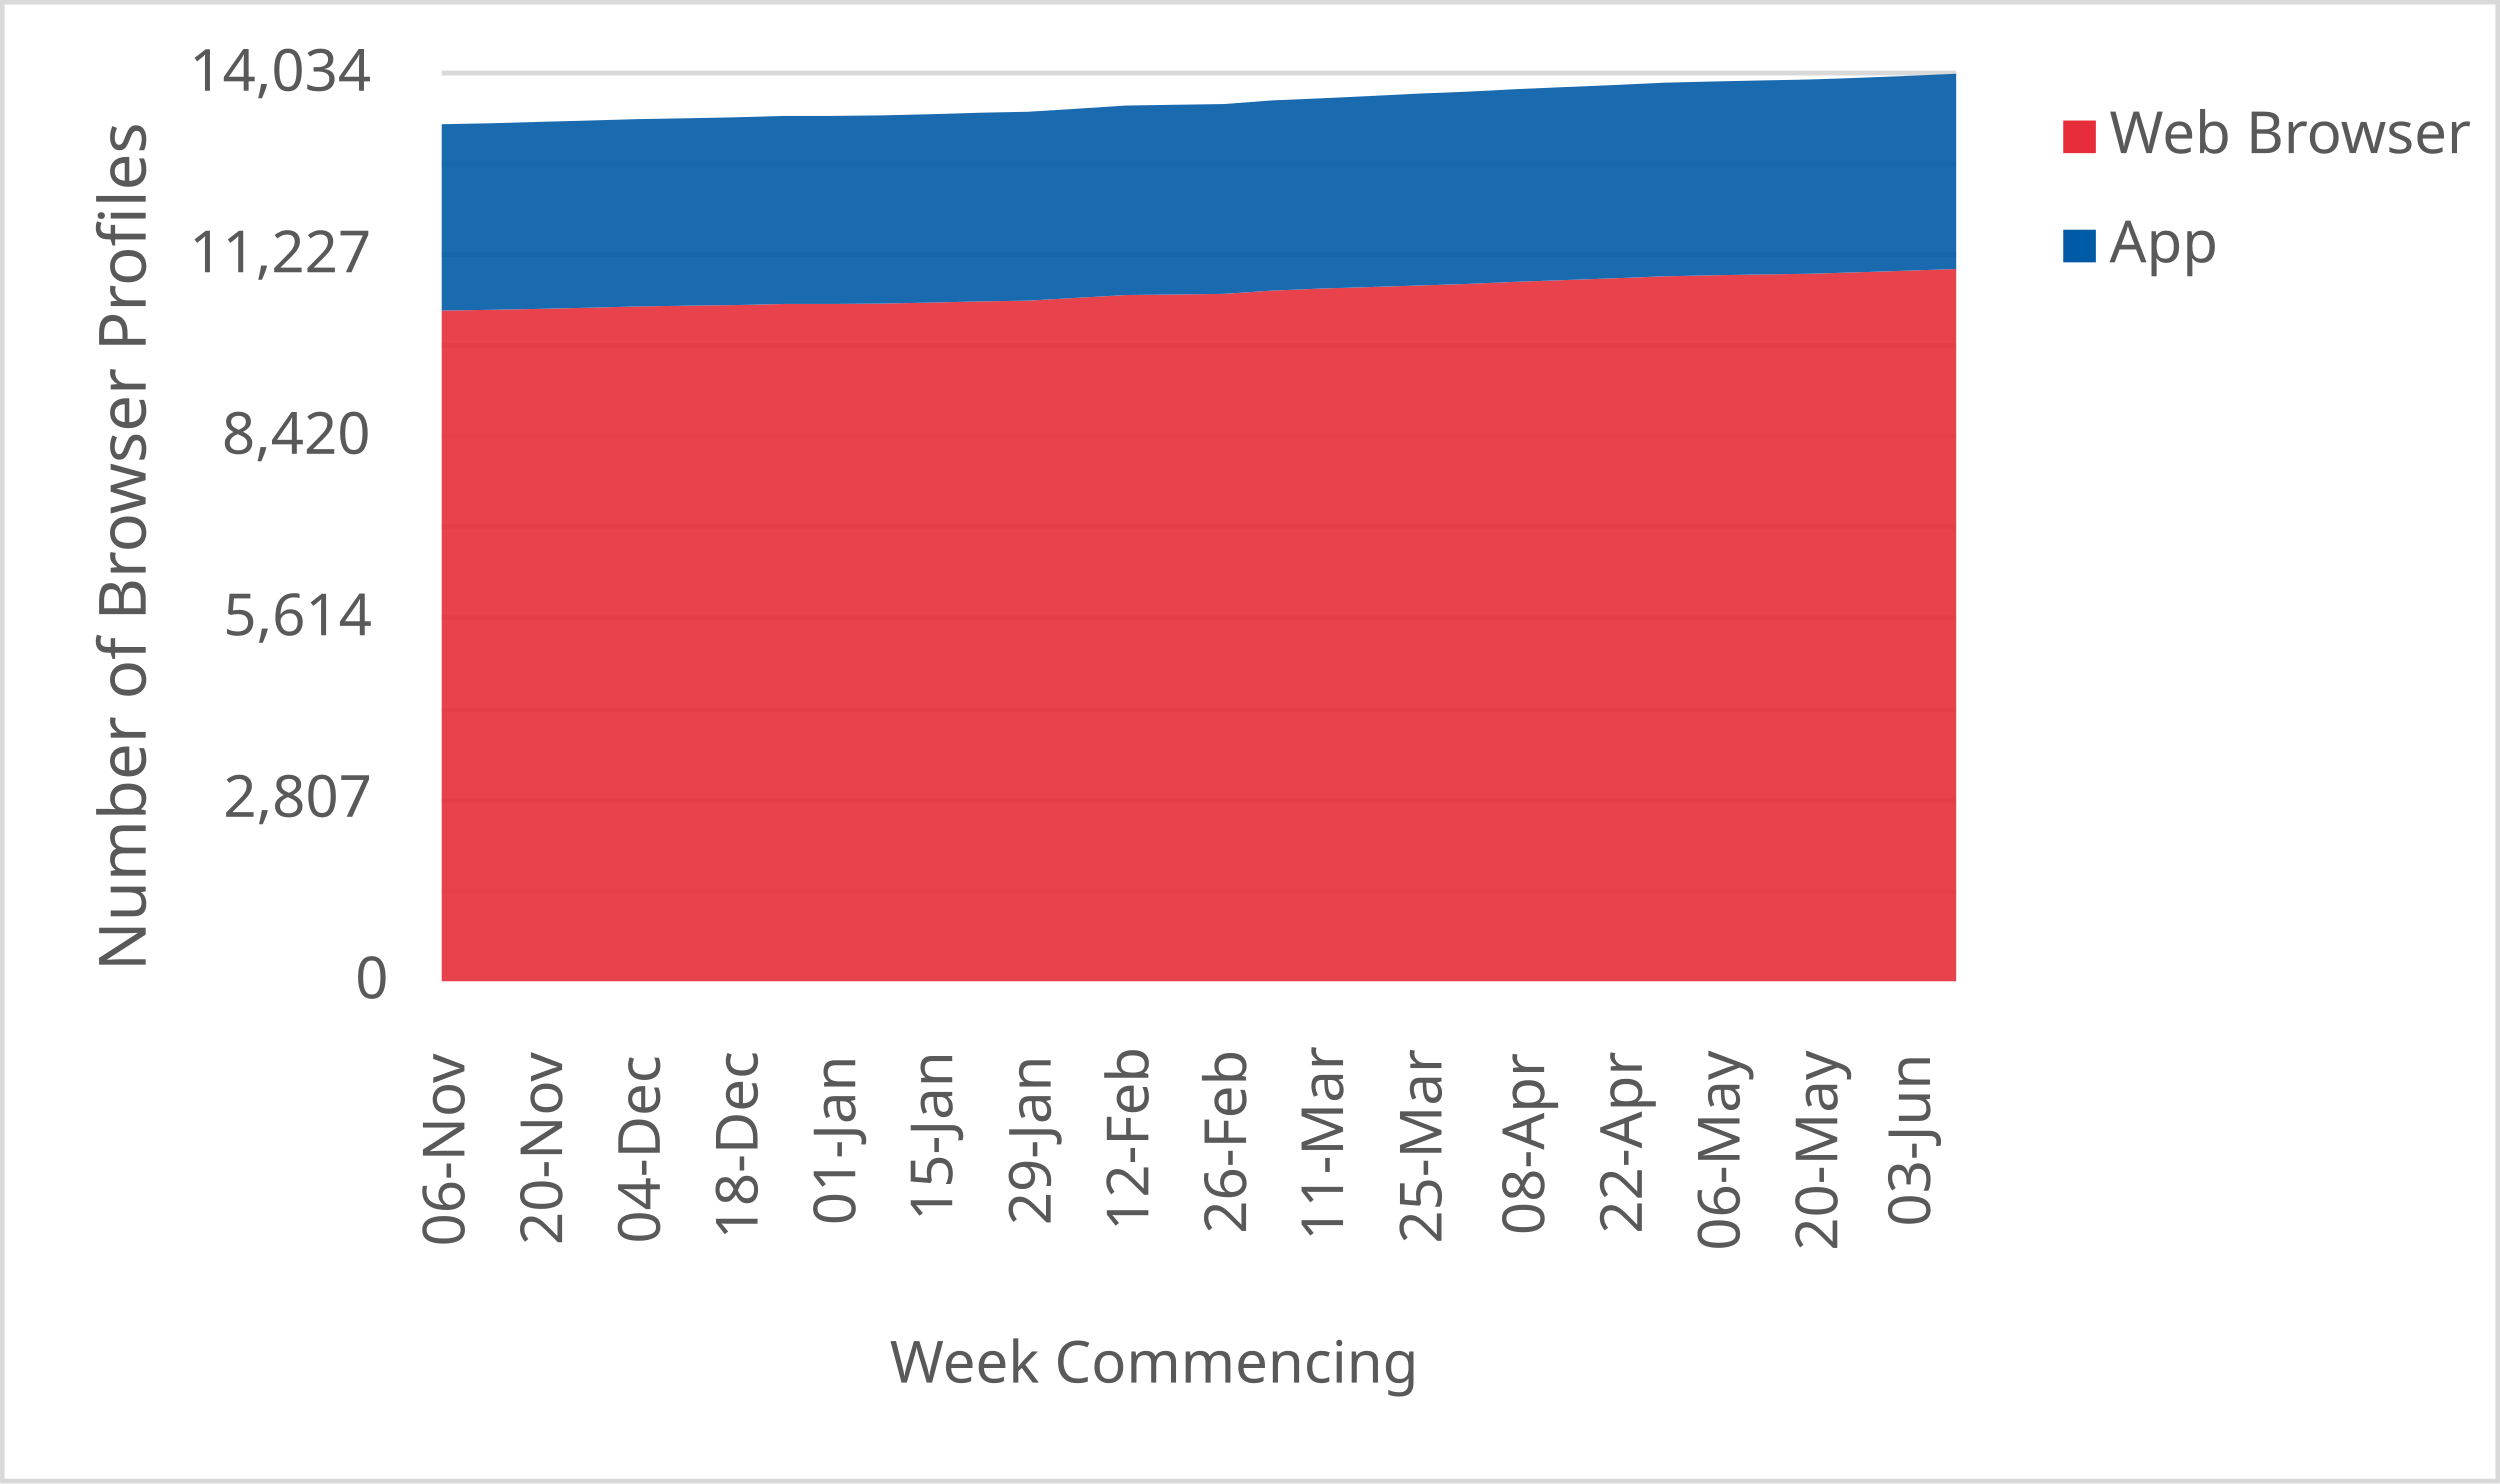
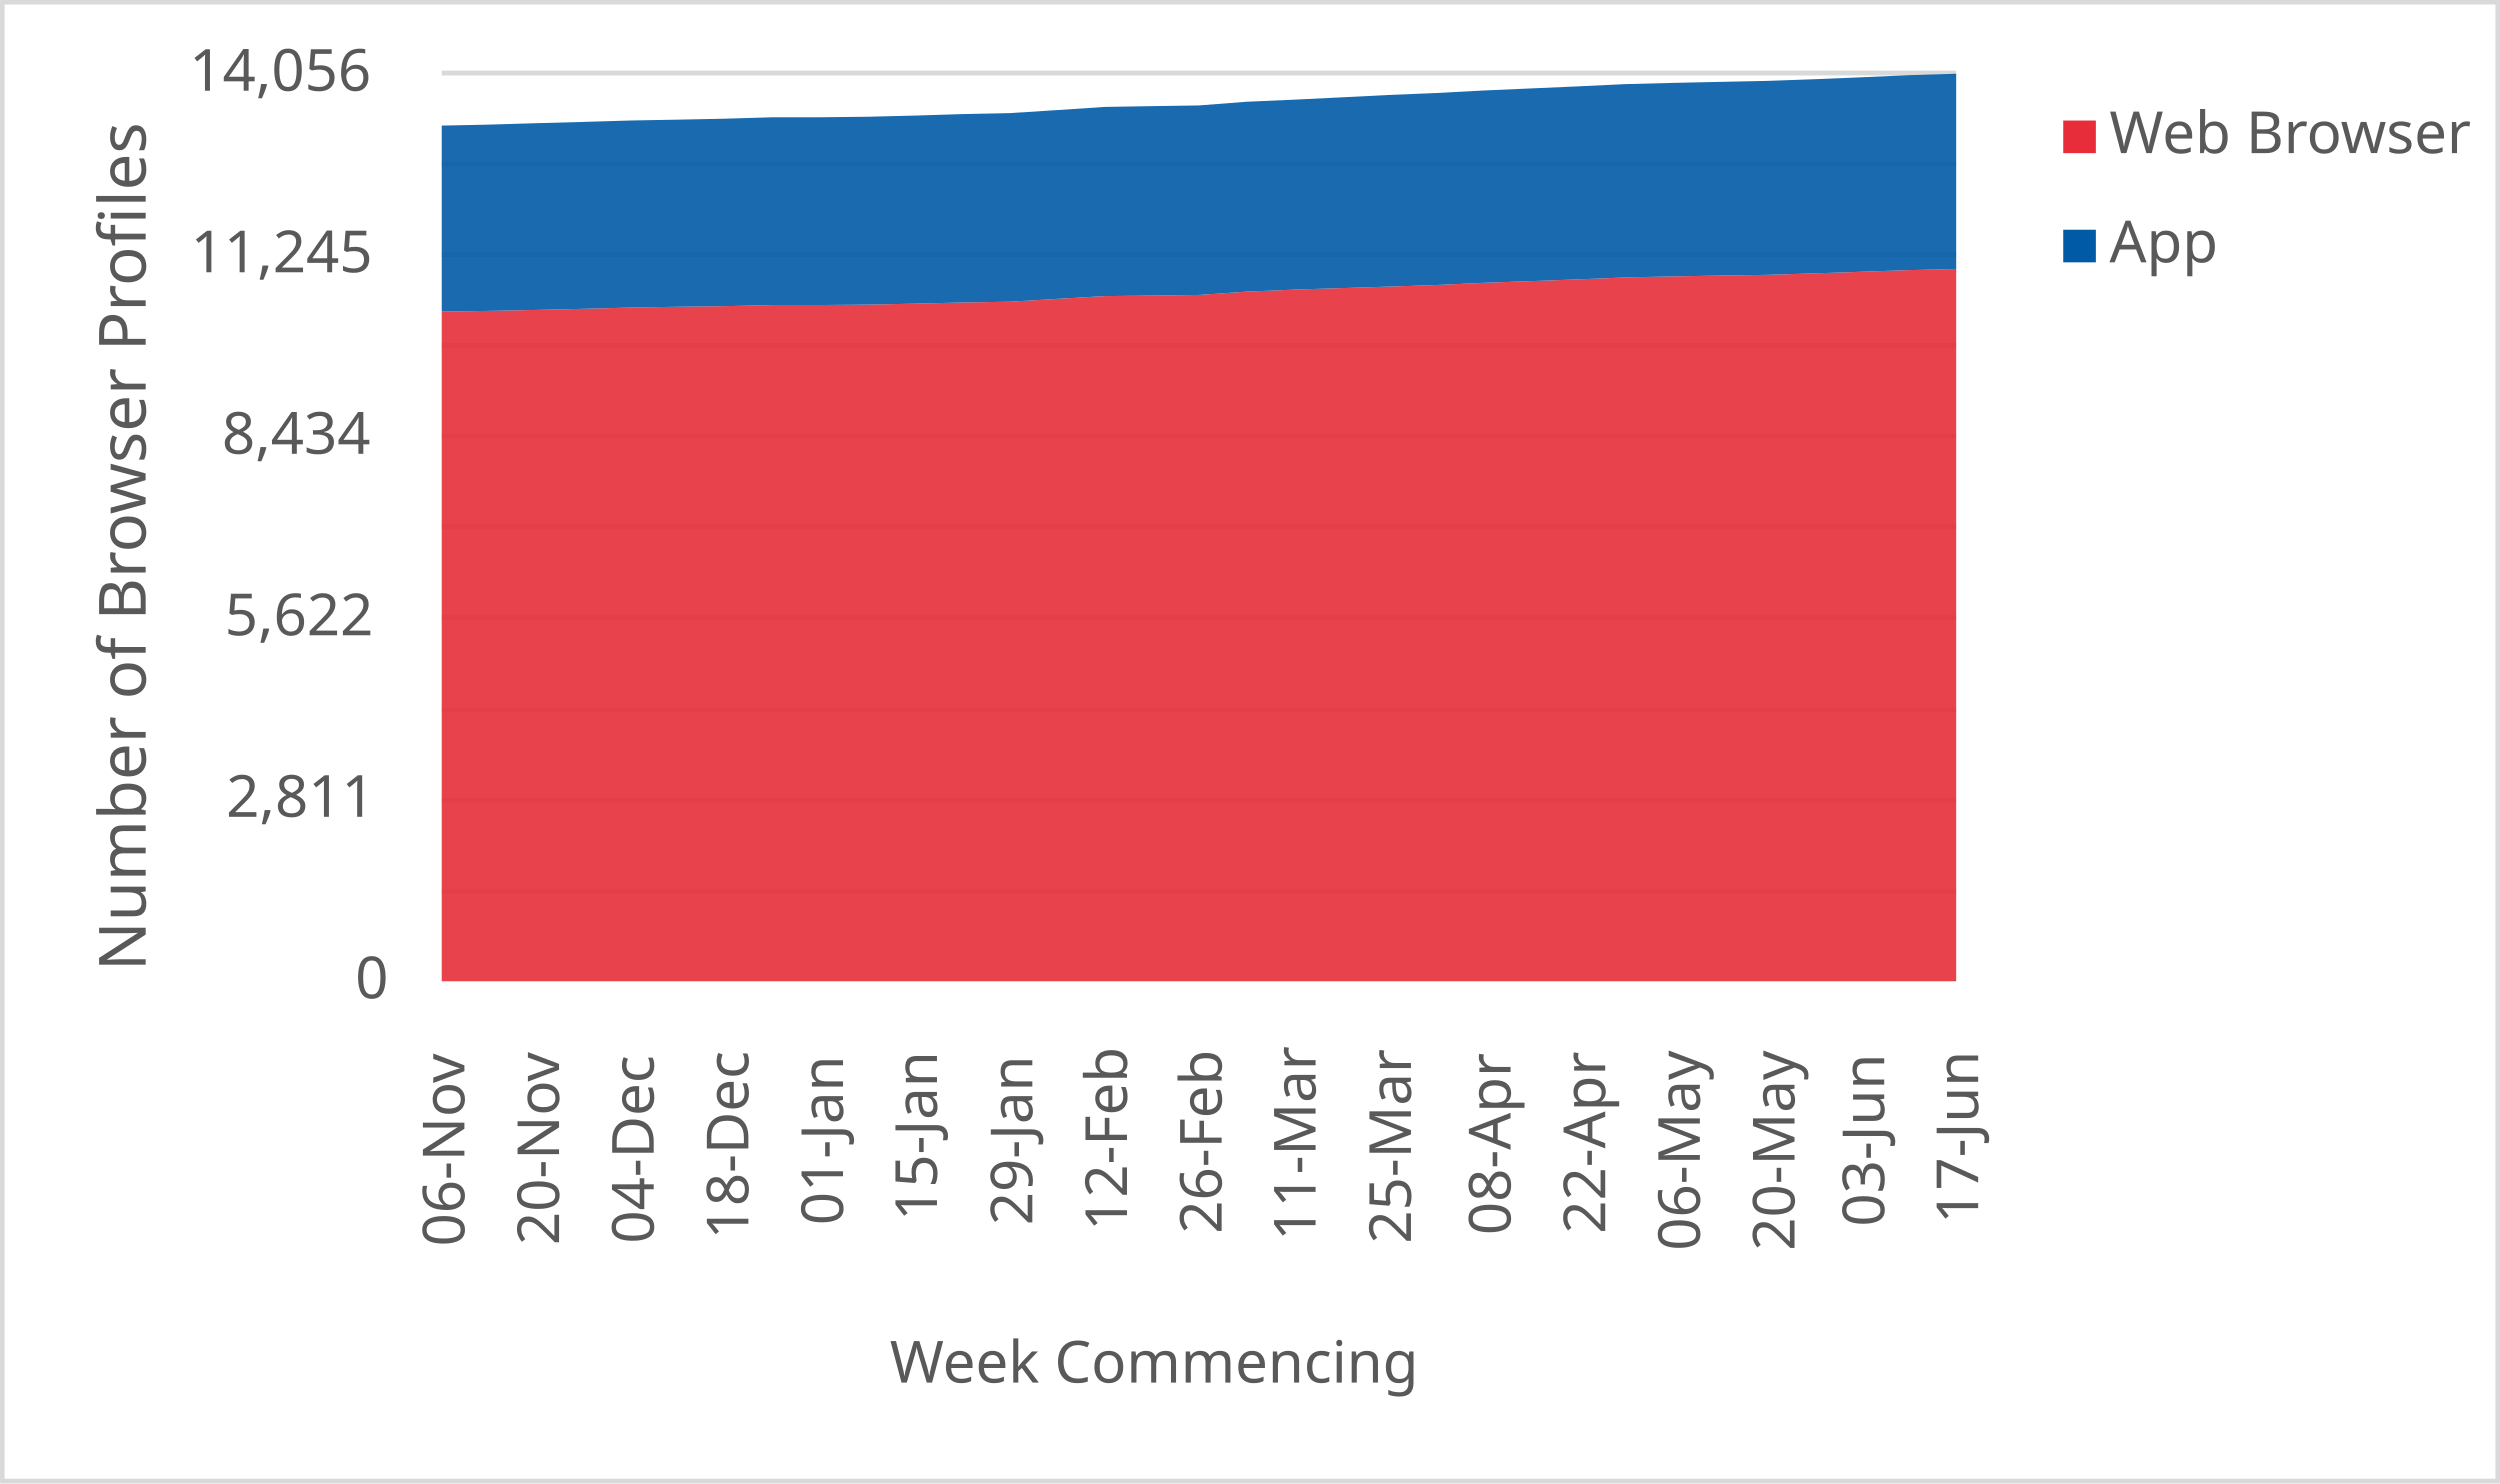
<svg xmlns="http://www.w3.org/2000/svg" width="1763" height="1046" xml:space="preserve" overflow="hidden">
  <defs>
    <clipPath id="clip0">
      <rect x="2917" y="346" width="1763" height="1046" />
    </clipPath>
  </defs>
  <g clip-path="url(#clip0)" transform="translate(-2917 -346)">
    <rect x="2918" y="347" width="1760" height="1043" fill="#FFFFFF" />
    <g>
      <path d="    M3228.5 974.532 4296.5 974.532    M3228.5 910.53 4296.5 910.53    M3228.5 846.528 4296.5 846.528    M3228.5 781.526 4296.5 781.526    M3228.5 717.524 4296.5 717.524    M3228.5 653.522 4296.5 653.522    M3228.5 589.52 4296.5 589.52    M3228.5 525.517 4296.5 525.517    M3228.5 461.515 4296.5 461.515    M3228.5 397.5 4296.5 397.5" stroke="#D9D9D9" stroke-width="3.438" stroke-linejoin="round" stroke-miterlimit="10" fill="none" />
    </g>
    <g>
      <path d="M 1038.5 4296.5 1038.5" stroke="#D9D9D9" stroke-width="3.438" stroke-linejoin="round" stroke-miterlimit="10" fill="none" fill-rule="evenodd" />
    </g>
    <g>
      <text fill="#595959" font-family="Verdana,sans-serif" font-weight="400" font-size="41" transform="matrix(6.12323e-17 -1 1 6.12323e-17 3244.5 1225)">06-Nov</text>
    </g>
    <g>
-       <text fill="#595959" font-family="Verdana,sans-serif" font-weight="400" font-size="41" transform="matrix(6.12323e-17 -1 1 6.12323e-17 3313.403 1224)">20-Nov</text>
+       <text fill="#595959" font-family="Verdana,sans-serif" font-weight="400" font-size="41" transform="matrix(6.12323e-17 -1 1 6.12323e-17 3311.25 1224)">20-Nov</text>
    </g>
    <g>
-       <text fill="#595959" font-family="Verdana,sans-serif" font-weight="400" font-size="41" transform="matrix(6.12323e-17 -1 1 6.12323e-17 3382.306 1223)">04-Dec</text>
+       <text fill="#595959" font-family="Verdana,sans-serif" font-weight="400" font-size="41" transform="matrix(6.12323e-17 -1 1 6.12323e-17 3378 1223)">04-Dec</text>
    </g>
    <g>
-       <text fill="#595959" font-family="Verdana,sans-serif" font-weight="400" font-size="41" transform="matrix(6.12323e-17 -1 1 6.12323e-17 3451.21 1220)">18-Dec</text>
+       <text fill="#595959" font-family="Verdana,sans-serif" font-weight="400" font-size="41" transform="matrix(6.12323e-17 -1 1 6.12323e-17 3444.75 1220)">18-Dec</text>
    </g>
    <g>
-       <text fill="#595959" font-family="Verdana,sans-serif" font-weight="400" font-size="41" transform="matrix(6.12323e-17 -1 1 6.12323e-17 3520.113 1210)">01-Jan</text>
+       <text fill="#595959" font-family="Verdana,sans-serif" font-weight="400" font-size="41" transform="matrix(6.12323e-17 -1 1 6.12323e-17 3511.5 1210)">01-Jan</text>
    </g>
    <g>
-       <text fill="#595959" font-family="Verdana,sans-serif" font-weight="400" font-size="41" transform="matrix(6.12323e-17 -1 1 6.12323e-17 3588.516 1207)">15-Jan</text>
+       <text fill="#595959" font-family="Verdana,sans-serif" font-weight="400" font-size="41" transform="matrix(6.12323e-17 -1 1 6.12323e-17 3577.75 1207)">15-Jan</text>
    </g>
    <g>
-       <text fill="#595959" font-family="Verdana,sans-serif" font-weight="400" font-size="41" transform="matrix(6.12323e-17 -1 1 6.12323e-17 3657.919 1210)">29-Jan</text>
+       <text fill="#595959" font-family="Verdana,sans-serif" font-weight="400" font-size="41" transform="matrix(6.12323e-17 -1 1 6.12323e-17 3645 1210)">29-Jan</text>
    </g>
    <g>
-       <text fill="#595959" font-family="Verdana,sans-serif" font-weight="400" font-size="41" transform="matrix(6.12323e-17 -1 1 6.12323e-17 3726.823 1214)">12-Feb</text>
+       <text fill="#595959" font-family="Verdana,sans-serif" font-weight="400" font-size="41" transform="matrix(6.12323e-17 -1 1 6.12323e-17 3711.75 1214)">12-Feb</text>
    </g>
    <g>
-       <text fill="#595959" font-family="Verdana,sans-serif" font-weight="400" font-size="41" transform="matrix(6.12323e-17 -1 1 6.12323e-17 3795.726 1216)">26-Feb</text>
+       <text fill="#595959" font-family="Verdana,sans-serif" font-weight="400" font-size="41" transform="matrix(6.12323e-17 -1 1 6.12323e-17 3778.5 1216)">26-Feb</text>
    </g>
    <g>
-       <text fill="#595959" font-family="Verdana,sans-serif" font-weight="400" font-size="41" transform="matrix(6.12323e-17 -1 1 6.12323e-17 3864.129 1221)">11-Mar</text>
+       <text fill="#595959" font-family="Verdana,sans-serif" font-weight="400" font-size="41" transform="matrix(6.12323e-17 -1 1 6.12323e-17 3844.75 1221)">11-Mar</text>
    </g>
    <g>
-       <text fill="#595959" font-family="Verdana,sans-serif" font-weight="400" font-size="41" transform="matrix(6.12323e-17 -1 1 6.12323e-17 3933.532 1223)">25-Mar</text>
+       <text fill="#595959" font-family="Verdana,sans-serif" font-weight="400" font-size="41" transform="matrix(6.12323e-17 -1 1 6.12323e-17 3912 1223)">25-Mar</text>
    </g>
    <g>
-       <text fill="#595959" font-family="Verdana,sans-serif" font-weight="400" font-size="41" transform="matrix(6.12323e-17 -1 1 6.12323e-17 4005.935 1217)">08-Apr</text>
+       <text fill="#595959" font-family="Verdana,sans-serif" font-weight="400" font-size="41" transform="matrix(6.12323e-17 -1 1 6.12323e-17 3982.25 1217)">08-Apr</text>
    </g>
    <g>
-       <text fill="#595959" font-family="Verdana,sans-serif" font-weight="400" font-size="41" transform="matrix(6.12323e-17 -1 1 6.12323e-17 4074.839 1216)">22-Apr</text>
+       <text fill="#595959" font-family="Verdana,sans-serif" font-weight="400" font-size="41" transform="matrix(6.12323e-17 -1 1 6.12323e-17 4049 1216)">22-Apr</text>
    </g>
    <g>
-       <text fill="#595959" font-family="Verdana,sans-serif" font-weight="400" font-size="41" transform="matrix(6.12323e-17 -1 1 6.12323e-17 4143.742 1228)">06-May</text>
+       <text fill="#595959" font-family="Verdana,sans-serif" font-weight="400" font-size="41" transform="matrix(6.12323e-17 -1 1 6.12323e-17 4115.75 1228)">06-May</text>
    </g>
    <g>
-       <text fill="#595959" font-family="Verdana,sans-serif" font-weight="400" font-size="41" transform="matrix(6.12323e-17 -1 1 6.12323e-17 4212.645 1228)">20-May</text>
+       <text fill="#595959" font-family="Verdana,sans-serif" font-weight="400" font-size="41" transform="matrix(6.12323e-17 -1 1 6.12323e-17 4182.5 1228)">20-May</text>
    </g>
    <g>
-       <text fill="#595959" font-family="Verdana,sans-serif" font-weight="400" font-size="41" transform="matrix(6.12323e-17 -1 1 6.12323e-17 4278.048 1211)">03-Jun</text>
+       <text fill="#595959" font-family="Verdana,sans-serif" font-weight="400" font-size="41" transform="matrix(6.12323e-17 -1 1 6.12323e-17 4245.75 1211)">03-Jun</text>
+     </g>
+     <g>
+       <text fill="#595959" font-family="Verdana,sans-serif" font-weight="400" font-size="41" transform="matrix(6.12323e-17 -1 1 6.12323e-17 4312 1209)">17-Jun</text>
    </g>
    <g>
      <text fill="#595959" font-family="Verdana,sans-serif" font-weight="400" font-size="41" transform="matrix(1 0 0 1 3167.5 1050)">0</text>
    </g>
    <g>
-       <text fill="#595959" font-family="Verdana,sans-serif" font-weight="400" font-size="41" transform="matrix(1 0 0 1 3074.5 922)">2,807</text>
+       <text fill="#595959" font-family="Verdana,sans-serif" font-weight="400" font-size="41" transform="matrix(1 0 0 1 3076.5 922)">2,811</text>
    </g>
    <g>
-       <text fill="#595959" font-family="Verdana,sans-serif" font-weight="400" font-size="41" transform="matrix(1 0 0 1 3074.5 794)">5,614</text>
+       <text fill="#595959" font-family="Verdana,sans-serif" font-weight="400" font-size="41" transform="matrix(1 0 0 1 3075.5 794)">5,622</text>
    </g>
    <g>
-       <text fill="#595959" font-family="Verdana,sans-serif" font-weight="400" font-size="41" transform="matrix(1 0 0 1 3073.5 666)">8,420</text>
+       <text fill="#595959" font-family="Verdana,sans-serif" font-weight="400" font-size="41" transform="matrix(1 0 0 1 3073.5 666)">8,434</text>
    </g>
    <g>
-       <text fill="#595959" font-family="Verdana,sans-serif" font-weight="400" font-size="41" transform="matrix(1 0 0 1 3050.5 538)">11,227</text>
+       <text fill="#595959" font-family="Verdana,sans-serif" font-weight="400" font-size="41" transform="matrix(1 0 0 1 3051.5 538)">11,245</text>
    </g>
    <g>
-       <text fill="#595959" font-family="Verdana,sans-serif" font-weight="400" font-size="41" transform="matrix(1 0 0 1 3050.5 410)">14,034</text>
+       <text fill="#595959" font-family="Verdana,sans-serif" font-weight="400" font-size="41" transform="matrix(1 0 0 1 3050.5 410)">14,056</text>
    </g>
    <g>
      <text fill="#595959" font-family="Verdana,sans-serif" font-weight="400" font-size="41" transform="matrix(1 0 0 1 3544.5 1321)">Week Commencing</text>
    </g>
    <g>
      <text fill="#595959" font-family="Verdana,sans-serif" font-weight="400" font-size="46" transform="matrix(6.12323e-17 -1 1 6.12323e-17 3019.73 1030.75)">Number of Browser Profiles</text>
    </g>
    <rect x="2918.5" y="347.5" width="1760" height="1043" stroke="#D9D9D9" stroke-width="3.438" stroke-linejoin="round" stroke-miterlimit="10" fill="none" />
    <g>
-       <path d="M3228.5 1038 3262.952 1038 3297.403 1038 3331.855 1038 3366.306 1038 3400.758 1038 3435.21 1038 3469.661 1038 3504.113 1038 3538.565 1038 3573.016 1038 3607.468 1038 3641.919 1038 3676.371 1038 3710.823 1038 3745.274 1038 3779.726 1038 3814.177 1038 3848.629 1038 3883.081 1038 3917.532 1038 3951.984 1038 3986.435 1038 4020.887 1038 4055.339 1038 4089.79 1038 4124.242 1038 4158.694 1038 4193.145 1038 4227.597 1038 4262.048 1038 4296.5 1038 4296.5 535.677 4262.048 536.863 4227.597 538.003 4193.145 539.052 4158.694 539.553 4124.242 540.146 4089.79 540.876 4055.339 542.244 4020.887 543.475 3986.435 544.707 3951.984 546.211 3917.532 547.352 3883.081 548.4 3848.629 549.495 3814.177 550.909 3779.726 553.234 3745.274 553.69 3710.823 554.055 3676.371 556.016 3641.919 558.023 3607.468 558.57 3573.016 559.391 3538.565 560.075 3504.113 560.349 3469.661 560.349 3435.21 561.124 3400.758 561.58 3366.306 562.127 3331.855 563.039 3297.403 563.814 3262.952 564.499 3228.5 565 3228.5 1038Z" fill="#e62d39" opacity="0.9" />
+       <path d="M3228.5 1038 3261.875 1038 3295.25 1038 3328.625 1038 3362 1038 3395.375 1038 3428.75 1038 3462.125 1038 3495.5 1038 3528.875 1038 3562.25 1038 3595.625 1038 3629 1038 3662.375 1038 3695.75 1038 3729.125 1038 3762.5 1038 3795.875 1038 3829.25 1038 3862.625 1038 3896 1038 3929.375 1038 3962.75 1038 3996.125 1038 4029.5 1038 4062.875 1038 4096.25 1038 4129.625 1038 4163 1038 4196.375 1038 4229.75 1038 4263.125 1038 4296.5 1038 4296.5 535.689 4263.125 536.463 4229.75 537.647 4196.375 538.785 4163 539.833 4129.625 540.334 4096.25 540.925 4062.875 541.654 4029.5 543.02 3996.125 544.249 3962.75 545.479 3929.375 546.981 3896 548.12 3862.625 549.167 3829.25 550.26 3795.875 551.671 3762.5 553.993 3729.125 554.448 3695.75 554.813 3662.375 556.771 3629 558.774 3595.625 559.32 3562.25 560.14 3528.875 560.823 3495.5 561.096 3462.125 561.096 3428.75 561.87 3395.375 562.326 3362 562.872 3328.625 563.783 3295.25 564.557 3261.875 565.24 3228.5 565.74 3228.5 1038Z" fill="#e62d39" opacity="0.9" />
    </g>
    <g>
-       <path d="M3228.5 565 3262.952 564.499 3297.403 563.814 3331.855 563.039 3366.306 562.127 3400.758 561.58 3435.21 561.124 3469.661 560.349 3504.113 560.349 3538.565 560.075 3573.016 559.391 3607.468 558.57 3641.919 558.023 3676.371 556.016 3710.823 554.055 3745.274 553.69 3779.726 553.234 3814.177 550.909 3848.629 549.495 3883.081 548.4 3917.532 547.352 3951.984 546.211 3986.435 544.707 4020.887 543.475 4055.339 542.244 4089.79 540.876 4124.242 540.146 4158.694 539.553 4193.145 539.052 4227.597 538.003 4262.048 536.863 4296.5 535.677 4296.5 398 4262.048 399.505 4227.597 400.873 4193.145 402.059 4158.694 402.743 4124.242 403.472 4089.79 404.339 4055.339 405.935 4020.887 407.394 3986.435 408.854 3951.984 410.632 3917.532 412 3883.081 413.688 3848.629 415.329 3814.177 416.789 3779.726 419.388 3745.274 419.89 3710.823 420.437 3676.371 422.672 3641.919 424.815 3607.468 425.499 3573.016 426.548 3538.565 427.369 3504.113 427.734 3469.661 427.734 3435.21 428.737 3400.758 429.421 3366.306 430.014 3331.855 431.017 3297.403 431.929 3262.952 432.932 3228.5 433.616 3228.5 565Z" fill="#005aa6" opacity="0.9" />
+       <path d="M3228.5 565.74 3261.875 565.24 3295.25 564.557 3328.625 563.783 3362 562.872 3395.375 562.326 3428.75 561.87 3462.125 561.096 3495.5 561.096 3528.875 560.823 3562.25 560.14 3595.625 559.32 3629 558.774 3662.375 556.771 3695.75 554.813 3729.125 554.448 3762.5 553.993 3795.875 551.671 3829.25 550.26 3862.625 549.167 3896 548.12 3929.375 546.981 3962.75 545.479 3996.125 544.249 4029.5 543.02 4062.875 541.654 4096.25 540.925 4129.625 540.334 4163 539.833 4196.375 538.785 4229.75 537.647 4263.125 536.463 4296.5 535.689 4296.5 398 4263.125 399.002 4229.75 400.504 4196.375 401.87 4163 403.054 4129.625 403.737 4096.25 404.466 4062.875 405.331 4029.5 406.924 3996.125 408.381 3962.75 409.838 3929.375 411.614 3896 412.98 3862.625 414.665 3829.25 416.304 3795.875 417.761 3762.5 420.356 3729.125 420.857 3695.75 421.404 3662.375 423.635 3629 425.775 3595.625 426.458 3562.25 427.505 3528.875 428.324 3495.5 428.689 3462.125 428.689 3428.75 429.69 3395.375 430.373 3362 430.965 3328.625 431.967 3295.25 432.878 3261.875 433.879 3228.5 434.562 3228.5 565.74Z" fill="#005aa6" opacity="0.9" />
    </g>
    <g>
      <rect x="4372" y="431" width="23" height="23" fill="#e62d39" />
    </g>
    <g>
      <text fill="#595959" font-family="Verdana,sans-serif" font-weight="400" font-size="41" transform="matrix(1 0 0 1 4404.56 454)">Web Browser</text>
    </g>
    <g>
      <rect x="4372" y="508" width="23" height="23" fill="#005aa6" />
    </g>
    <g>
      <text fill="#595959" font-family="Verdana,sans-serif" font-weight="400" font-size="41" transform="matrix(1 0 0 1 4404.56 531)">App</text>
    </g>
  </g>
</svg>
